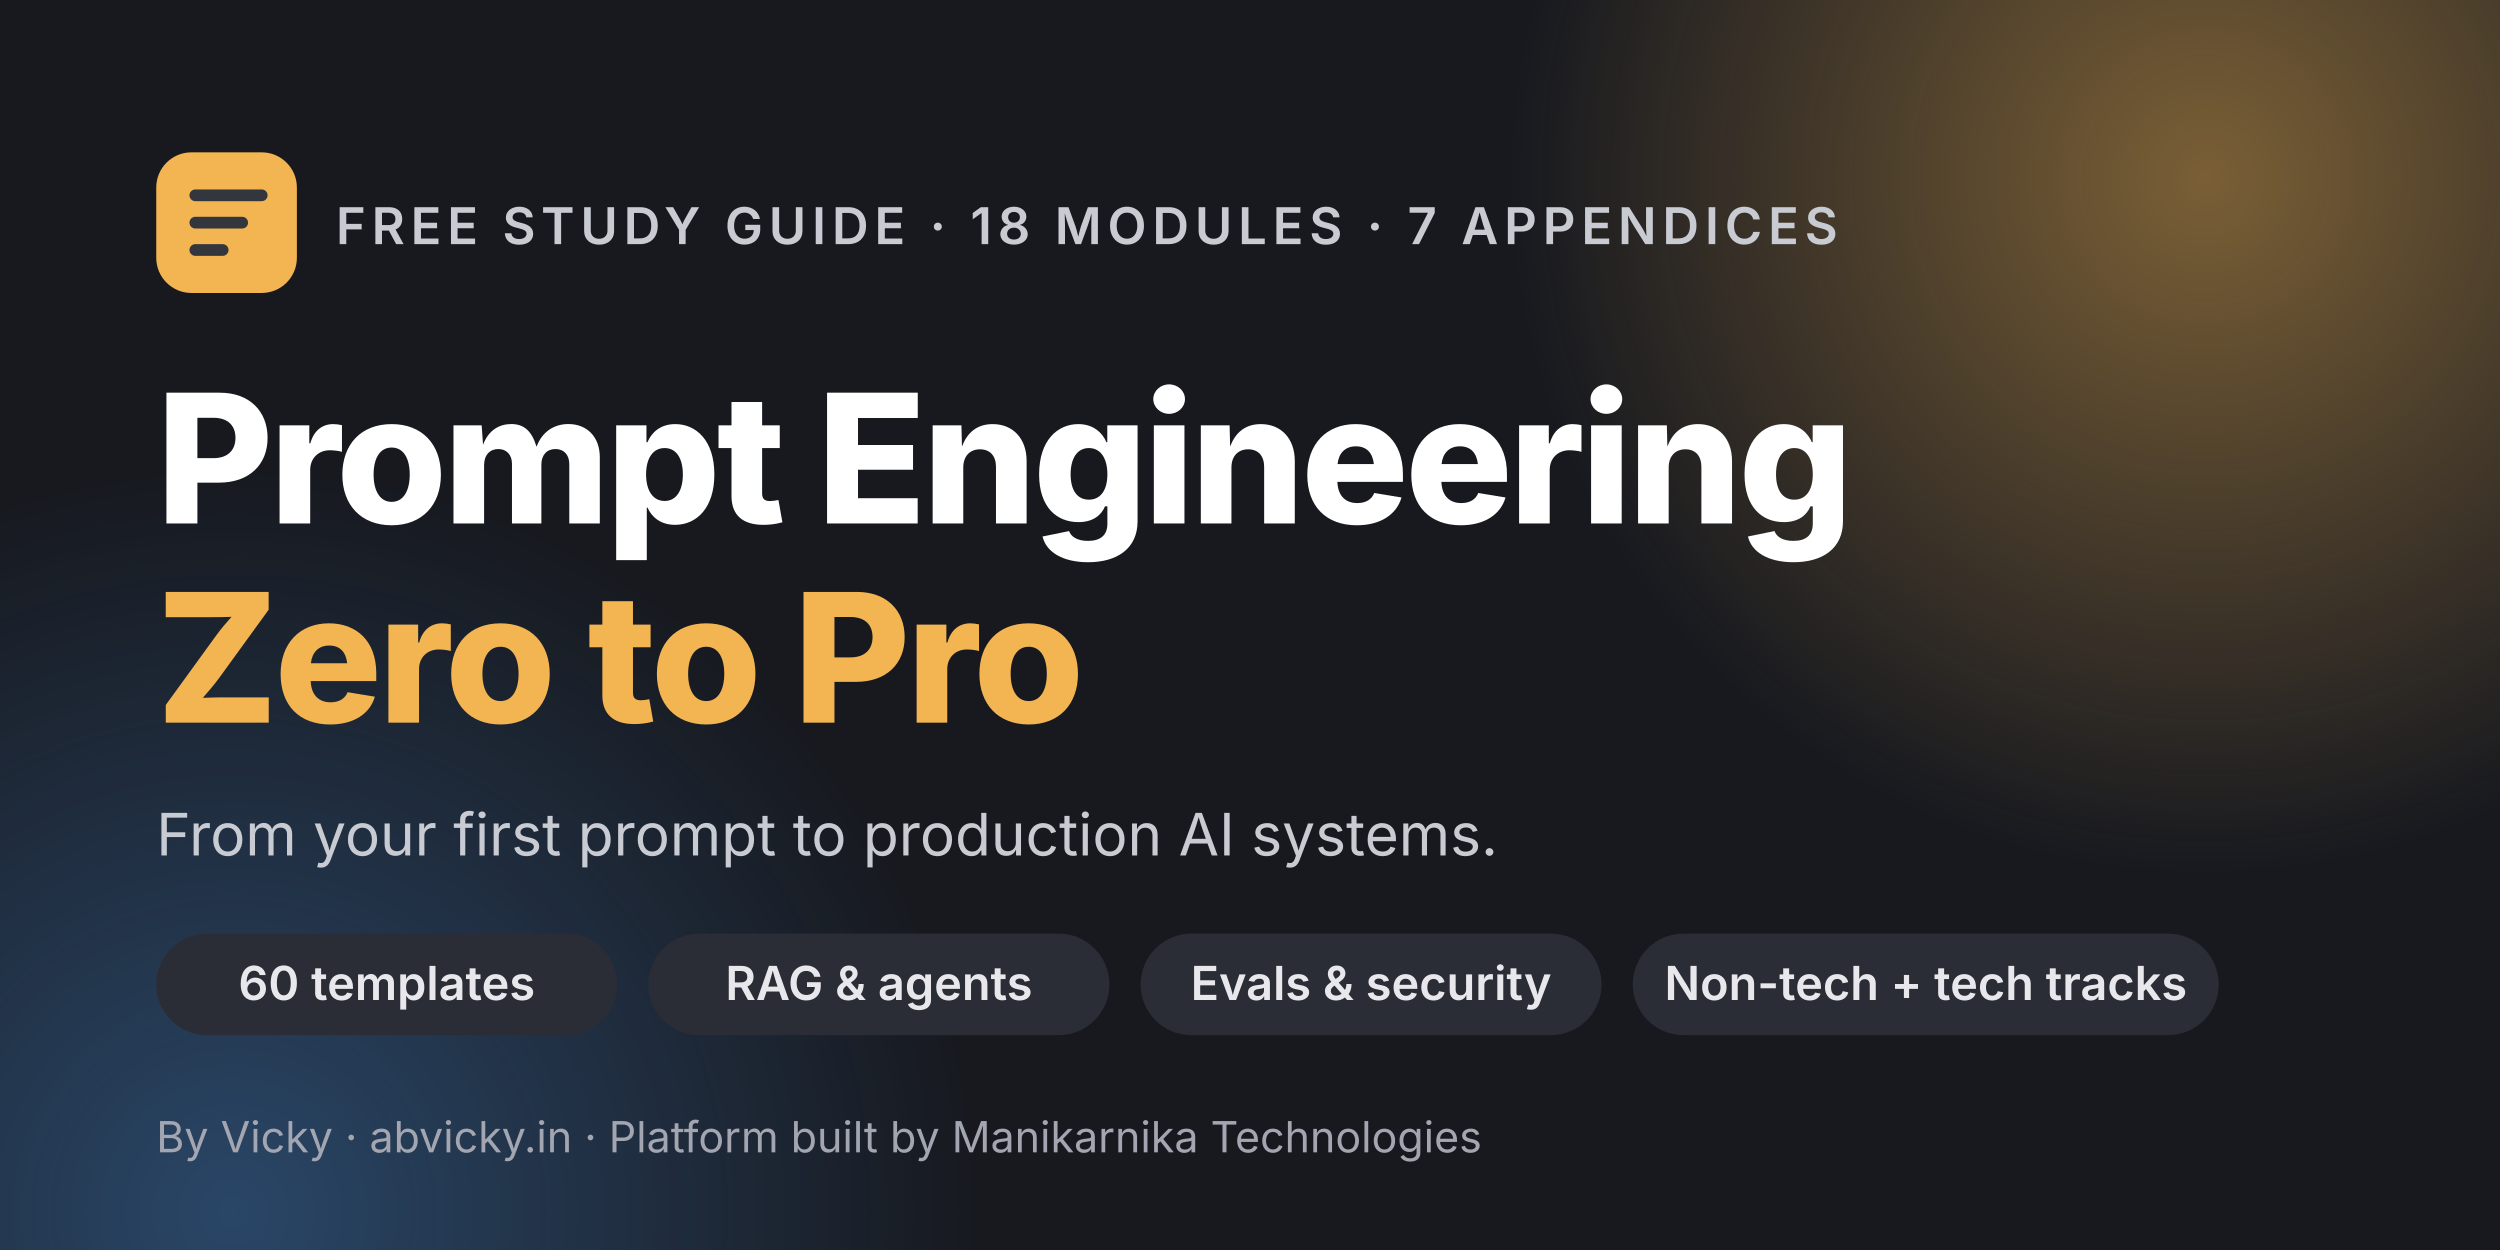
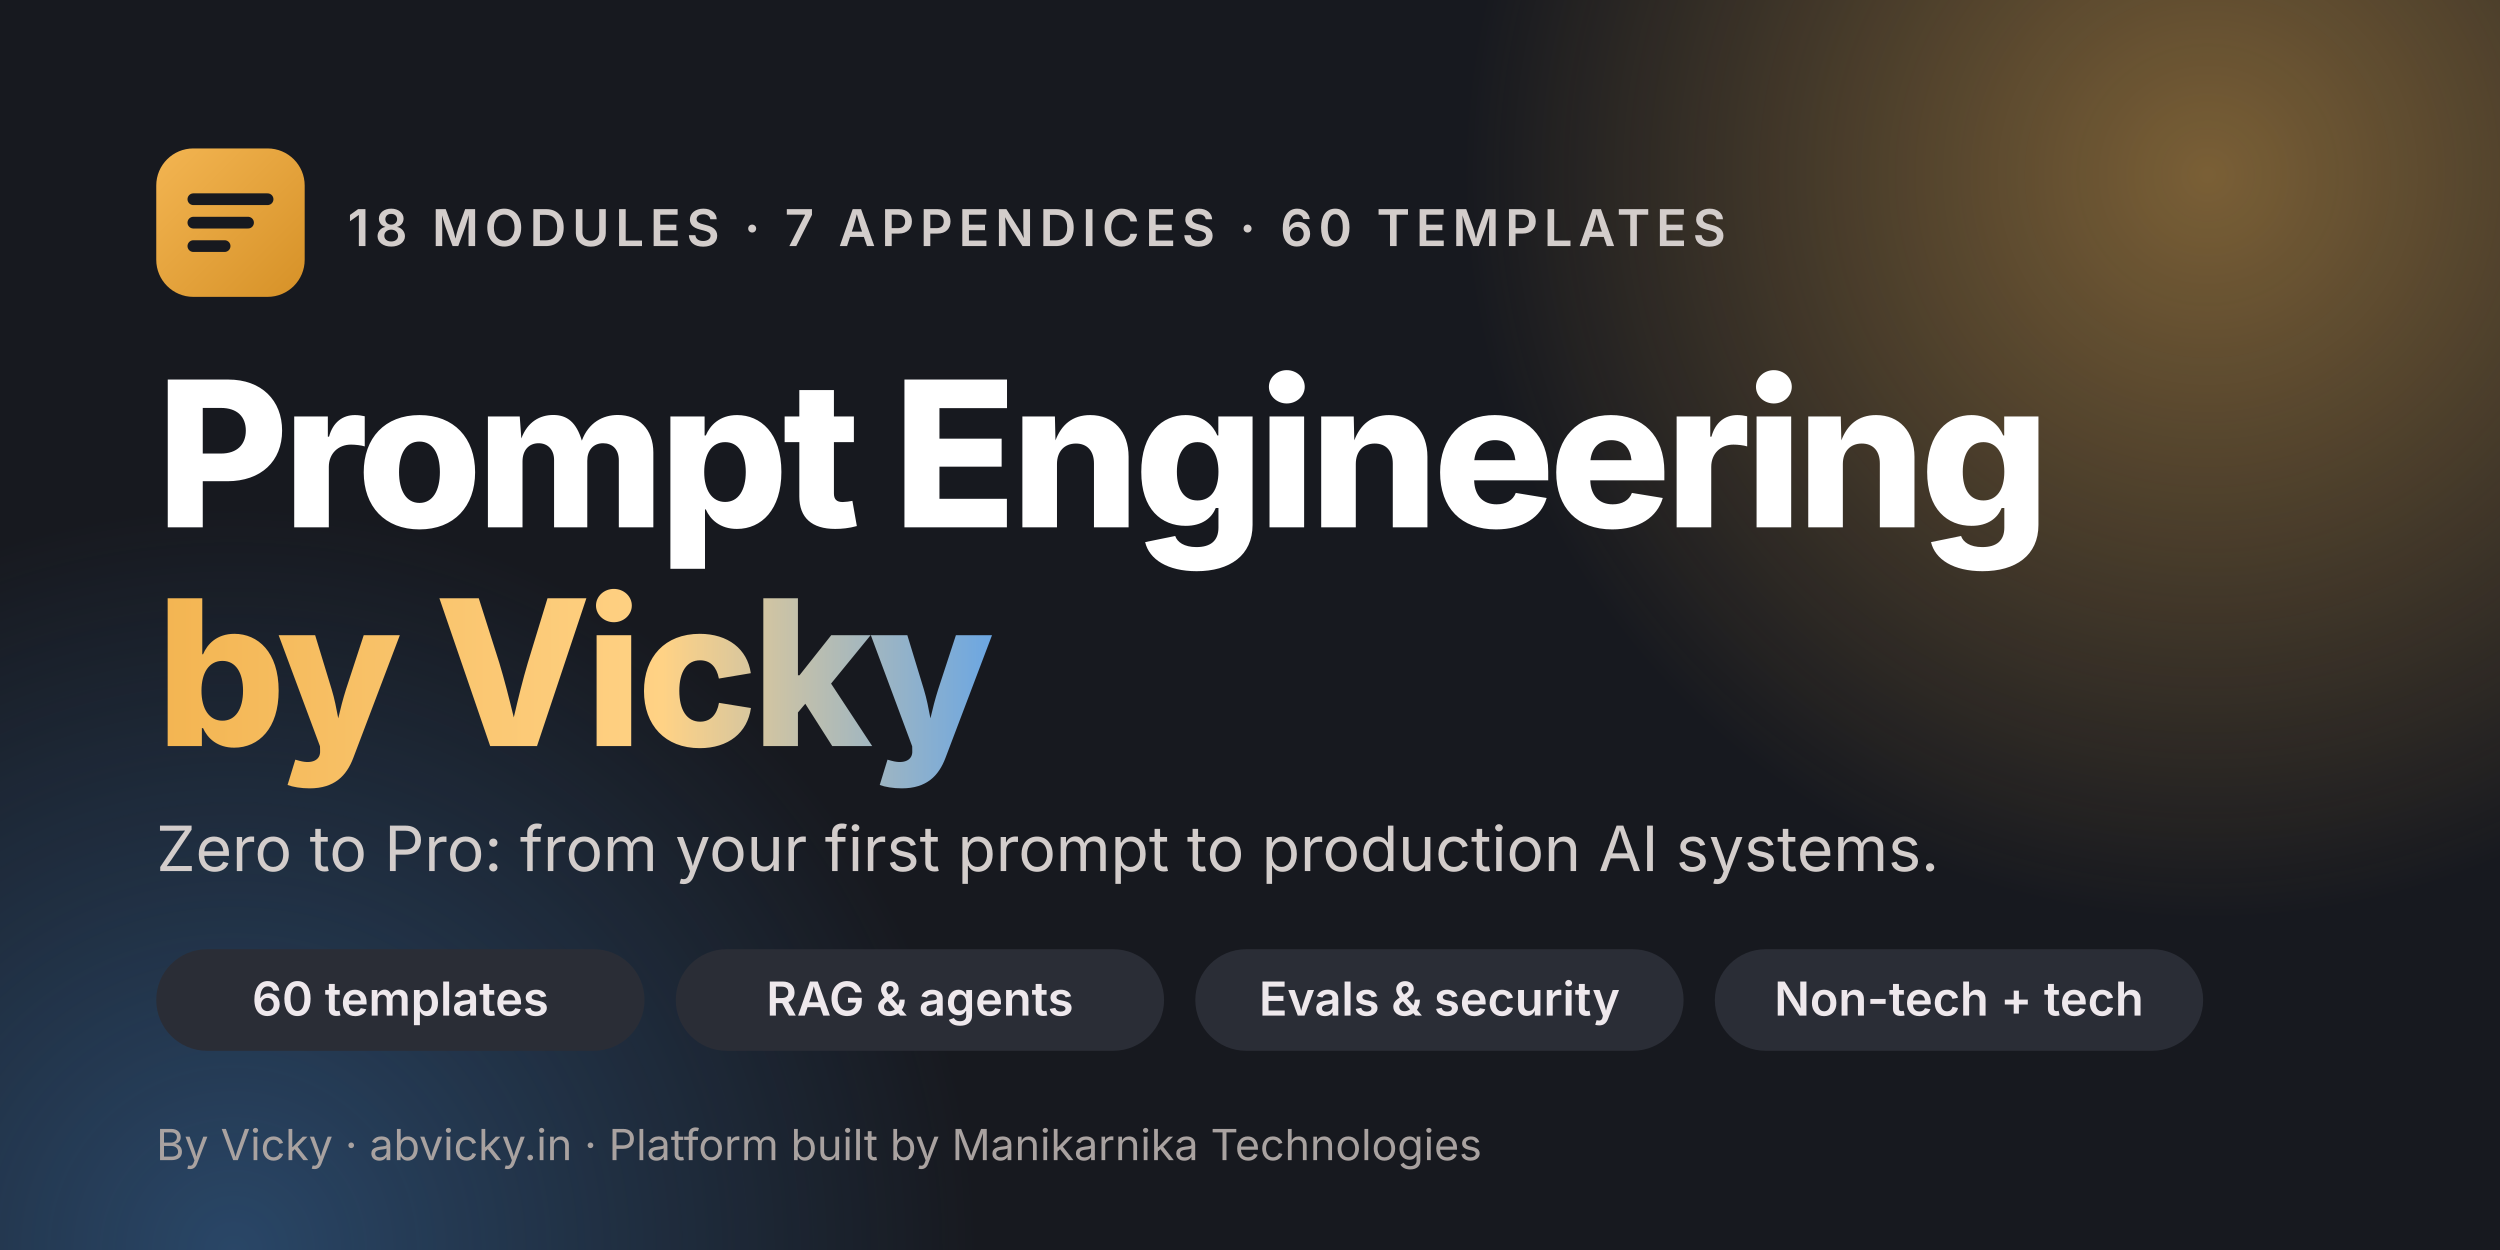
<svg xmlns="http://www.w3.org/2000/svg" width="1280" height="640" viewBox="0 0 1280 640" font-family="Inter, -apple-system, 'Helvetica Neue', Helvetica, Arial, sans-serif">
  <defs>
    <radialGradient id="g1" cx="0.5" cy="0.5" r="0.5">
      <stop offset="0" stop-color="#F3B552" stop-opacity=".45" />
      <stop offset="1" stop-color="#F3B552" stop-opacity="0" />
    </radialGradient>
    <radialGradient id="g2" cx="0.5" cy="0.5" r="0.5">
      <stop offset="0" stop-color="#407EBF" stop-opacity=".45" />
      <stop offset="1" stop-color="#407EBF" stop-opacity="0" />
    </radialGradient>
+     <linearGradient id="tile" x1="0" y1="0" x2="1" y2="1">
+       <stop offset="0" stop-color="#F3B552" />
+       <stop offset="1" stop-color="#D69127" />
+     </linearGradient>
+     <linearGradient id="title" x1="0" y1="0" x2="1" y2="0">
+       <stop offset="0" stop-color="#F3B552" />
+       <stop offset=".6" stop-color="#FFD285" />
+       <stop offset="1" stop-color="#6AA6E3" />
+     </linearGradient>
  </defs>
  <rect width="1280" height="640" fill="#17191F" />
-   <circle cx="1130" cy="90" r="360" fill="url(#g1)" />
-   <circle cx="120" cy="620" r="380" fill="url(#g2)" />
-   <rect x="80" y="78" width="72" height="72" rx="18" fill="#F3B552" />
-   <path d="M100 100h34M100 114h24M100 128h14" stroke="#34363D" stroke-width="6" stroke-linecap="round" />
-   <text x="172" y="125" fill="#C9CBD3" font-size="26" font-weight="600" letter-spacing="3">FREE STUDY GUIDE · 18 MODULES · 7 APPENDICES</text>
-   <text x="80" y="268" fill="#FFFFFF" font-size="92" font-weight="800" letter-spacing="-2">Prompt Engineering</text>
-   <text x="80" y="370" fill="#F3B552" font-size="92" font-weight="800" letter-spacing="-2">Zero to Pro</text>
-   <text x="80" y="438" fill="#C9CBD3" font-size="30">From your first prompt to production AI systems.</text>
+   <circle cx="1130" cy="90" r="380" fill="url(#g1)" />
+   <circle cx="120" cy="640" r="380" fill="url(#g2)" />
+   <g transform="translate(80 76)">
+     <rect width="76" height="76" rx="19" fill="url(#tile)" />
+     <path d="M19 26h38M19 38h28M19 50h16" stroke="#17191F" stroke-width="6" stroke-linecap="round" />
+   </g>
+   <text x="178" y="126" fill="#D3CDCB" font-size="26" font-weight="600" letter-spacing="3">18 MODULES · 7 APPENDICES · 60 TEMPLATES</text>
+   <text x="80" y="270" fill="#FFFFFF" font-size="104" font-weight="800" letter-spacing="-3">Prompt Engineering</text>
+   <text x="80" y="382" fill="url(#title)" font-size="104" font-weight="800" letter-spacing="-3">by Vicky</text>
+   <text x="80" y="446" fill="#D3CDCB" font-size="32">Zero to Pro: from your first prompt to production AI systems.</text>
  <g font-size="24" font-weight="600">
-     <rect x="80" y="478" width="236" height="52" rx="26" fill="#2A2D36" />
-     <text x="198" y="512" fill="#E8E8EC" text-anchor="middle">60 templates</text>
-     <rect x="332" y="478" width="236" height="52" rx="26" fill="#2A2D36" />
-     <text x="450" y="512" fill="#E8E8EC" text-anchor="middle">RAG &amp; agents</text>
-     <rect x="584" y="478" width="236" height="52" rx="26" fill="#2A2D36" />
-     <text x="702" y="512" fill="#E8E8EC" text-anchor="middle">Evals &amp; security</text>
-     <rect x="836" y="478" width="300" height="52" rx="26" fill="#2A2D36" />
-     <text x="986" y="512" fill="#E8E8EC" text-anchor="middle">Non-tech + tech tracks</text>
+     <rect x="80" y="486" width="250" height="52" rx="26" fill="#2A2D36" />
+     <text x="205" y="520" fill="#EEE8EC" text-anchor="middle">60 templates</text>
+     <rect x="346" y="486" width="250" height="52" rx="26" fill="#2A2D36" />
+     <text x="471" y="520" fill="#EEE8EC" text-anchor="middle">RAG &amp; agents</text>
+     <rect x="612" y="486" width="250" height="52" rx="26" fill="#2A2D36" />
+     <text x="737" y="520" fill="#EEE8EC" text-anchor="middle">Evals &amp; security</text>
+     <rect x="878" y="486" width="250" height="52" rx="26" fill="#2A2D36" />
+     <text x="1003" y="520" fill="#EEE8EC" text-anchor="middle">Non-tech + tech</text>
  </g>
-   <text x="80" y="590" fill="#A3A6B0" font-size="22">By Vicky · abvicky.in · Platform built by Manikarnika Technologies</text>
+   <text x="80" y="594" fill="#A9A2A0" font-size="22">By Vicky · abvicky.in · Platform built by Manikarnika Technologies</text>
</svg>
